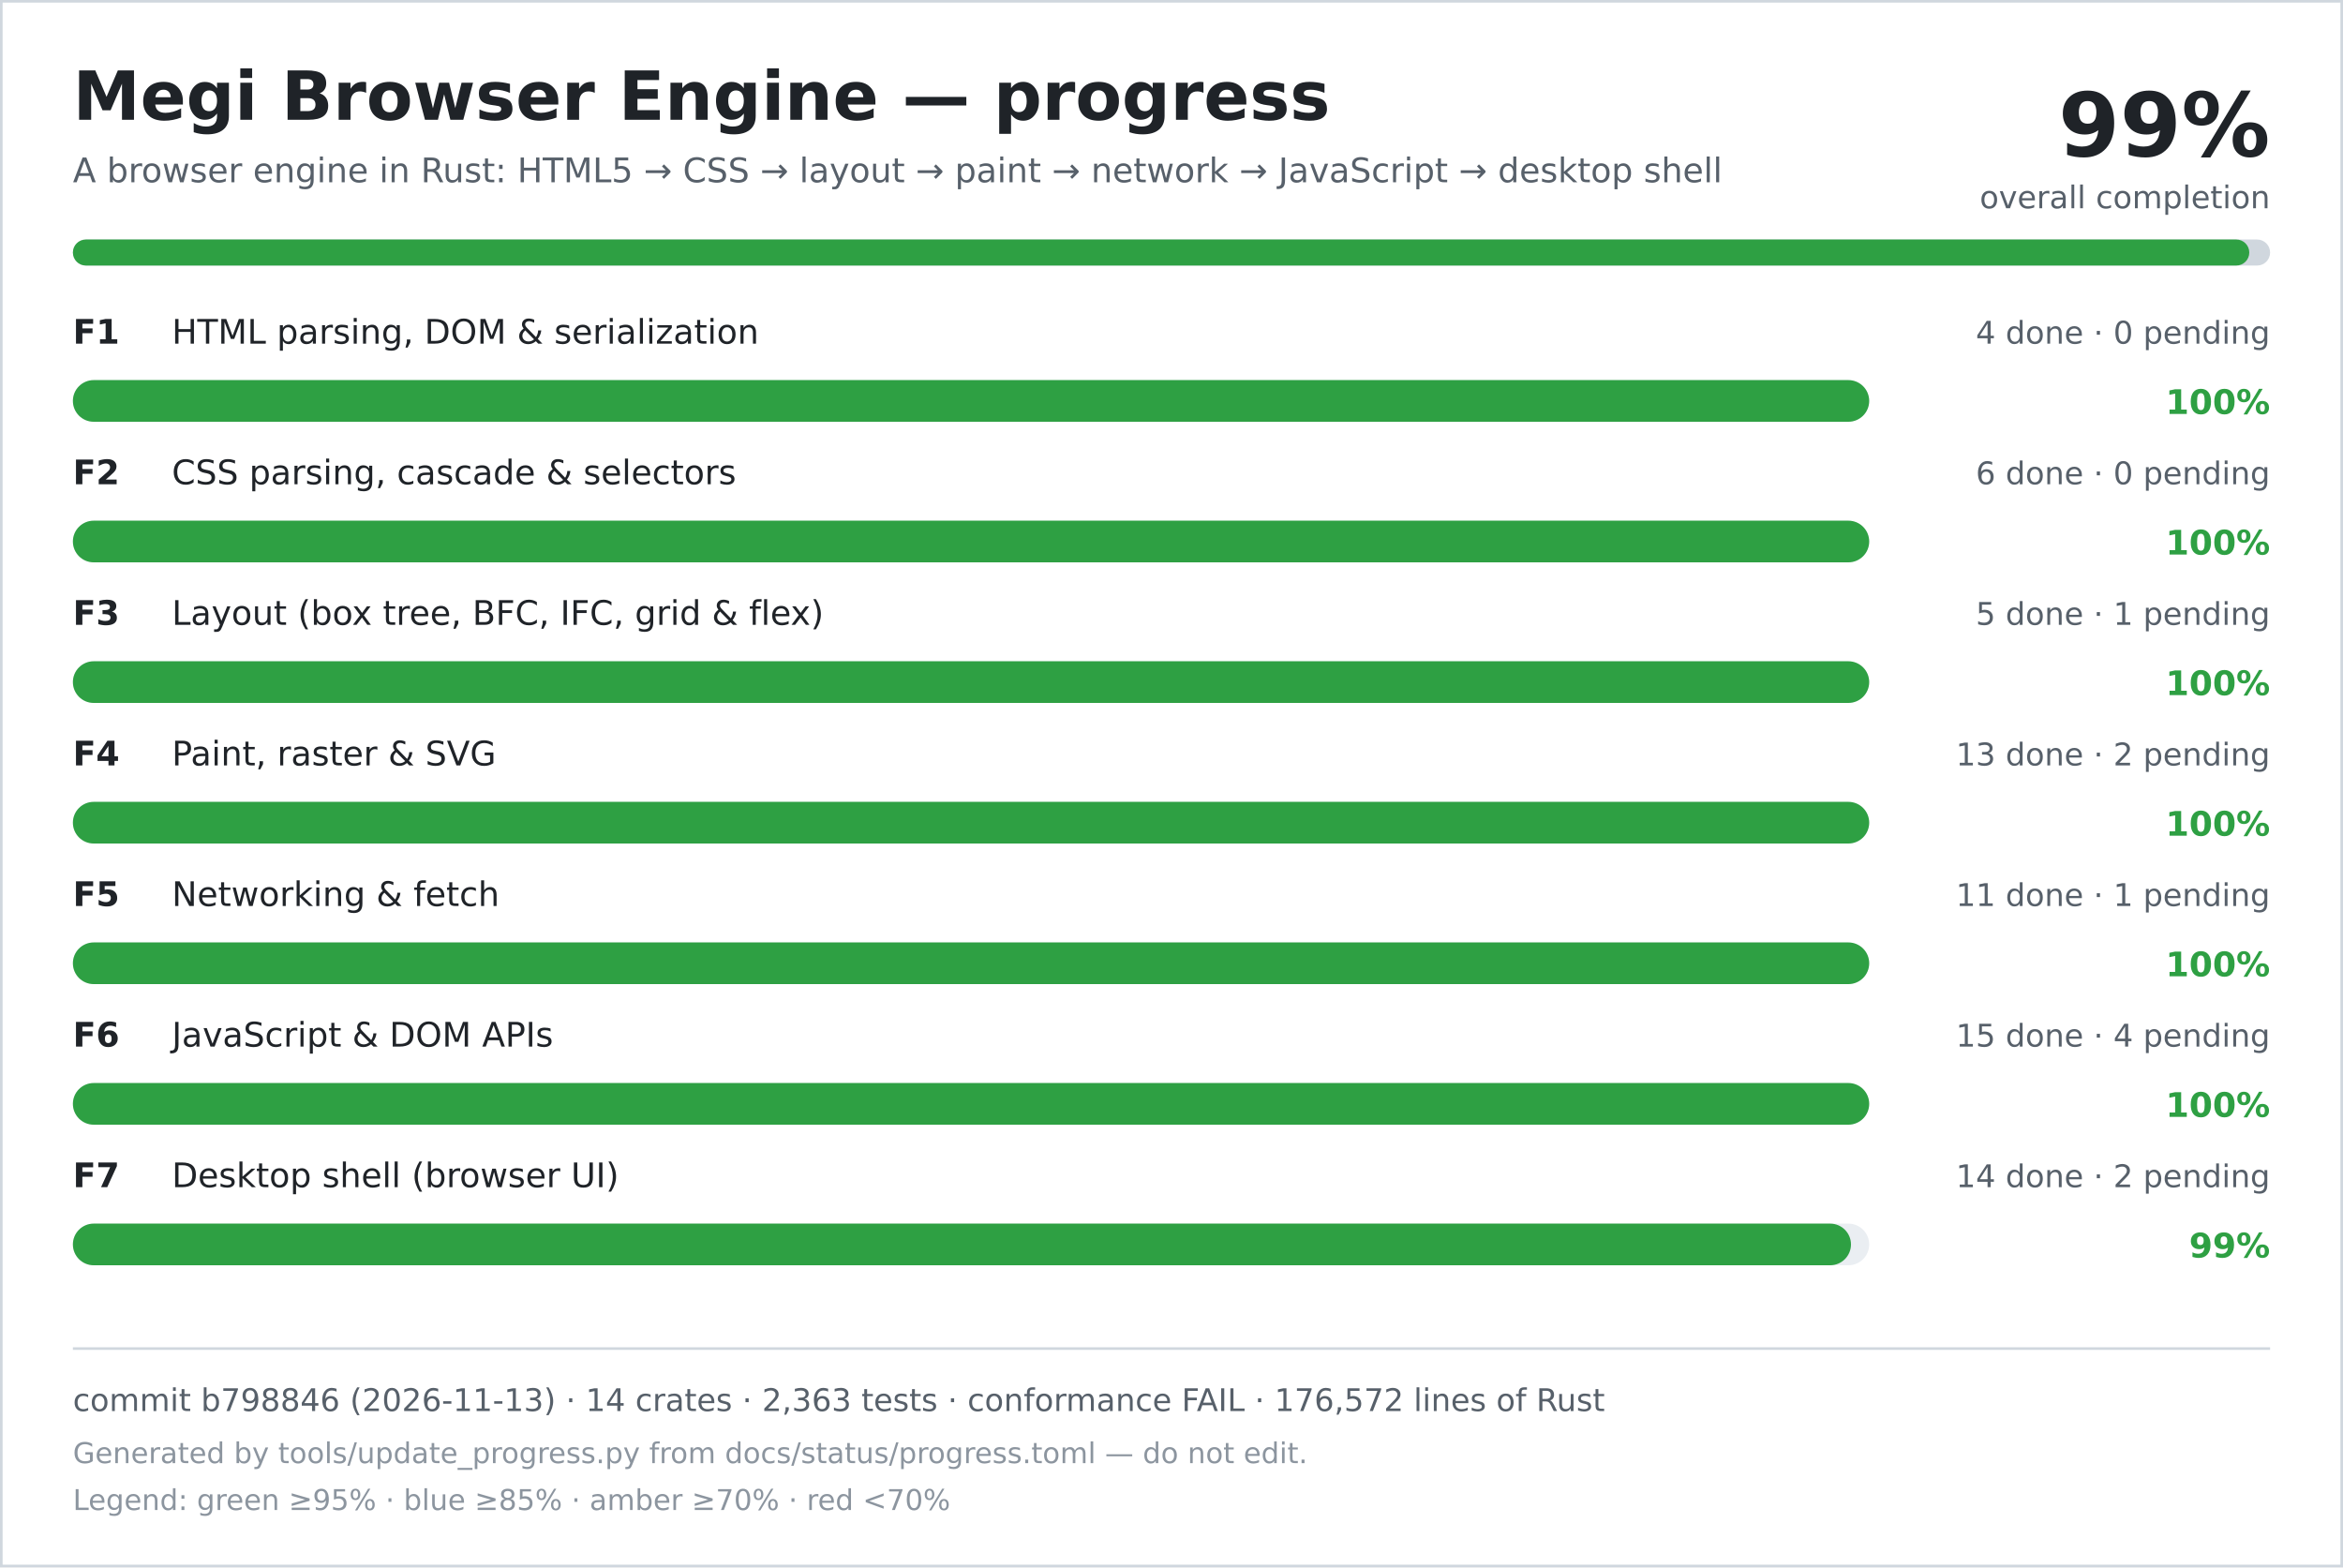
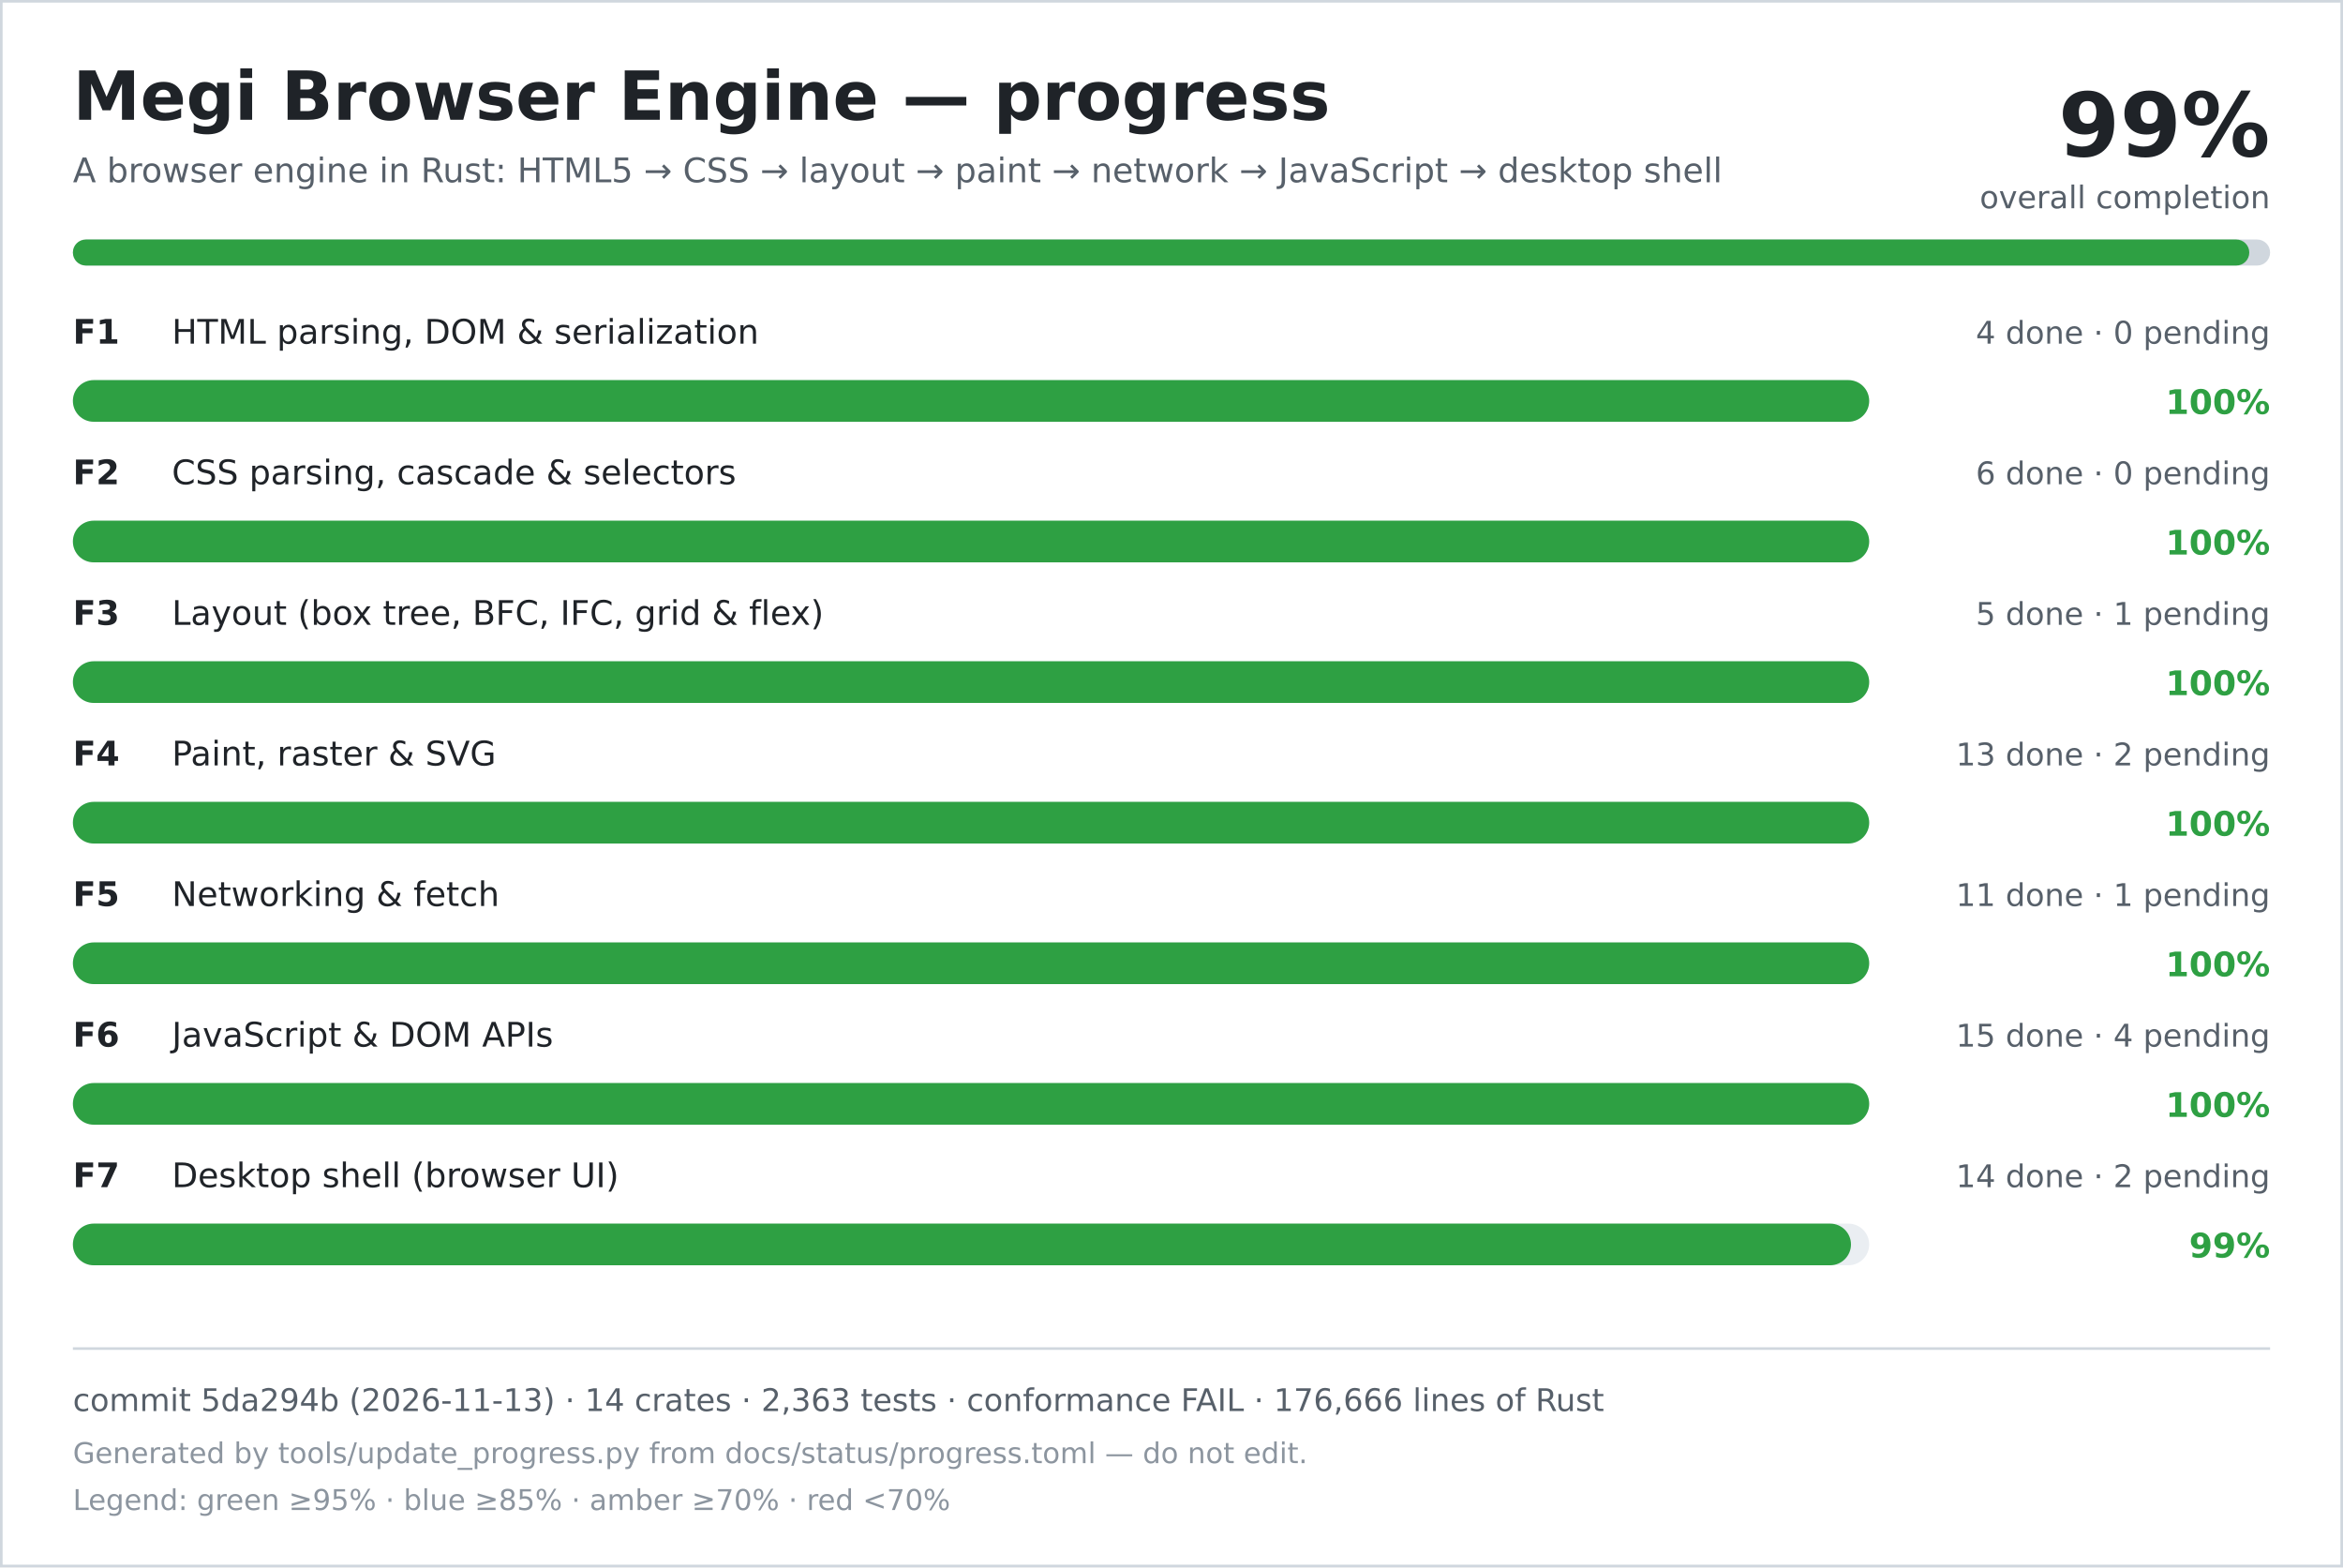
<svg xmlns="http://www.w3.org/2000/svg" width="900" height="602" viewBox="0 0 900 602" role="img" aria-labelledby="title desc">
  <rect width="900" height="602" fill="#ffffff" />
  <rect x="0.5" y="0.5" width="899" height="601" fill="none" stroke="#d0d7de" />
  <text x="28" y="46" font-family="DejaVu Sans, Verdana, sans-serif" font-size="26" font-weight="700" fill="#1f2328">Megi Browser Engine — progress</text>
  <text x="28" y="70" font-family="DejaVu Sans, Verdana, sans-serif" font-size="13" fill="#57606a">A browser engine in Rust: HTML5 → CSS → layout → paint → network → JavaScript → desktop shell</text>
  <text x="872" y="60" text-anchor="end" font-family="DejaVu Sans, Verdana, sans-serif" font-size="34" font-weight="700" fill="#1f2328">99%</text>
  <text x="872" y="80" text-anchor="end" font-family="DejaVu Sans, Verdana, sans-serif" font-size="12" fill="#57606a">overall completion</text>
  <rect x="28" y="92" width="844" height="10" rx="5" fill="#d0d7de" />
  <rect x="28" y="92" width="836" height="10" rx="5" fill="#2ea043" />
  <text x="28" y="132" font-family="DejaVu Sans, Verdana, sans-serif" font-size="13" font-weight="700" fill="#1f2328">F1</text>
  <text x="66" y="132" font-family="DejaVu Sans, Verdana, sans-serif" font-size="13" fill="#1f2328">HTML parsing, DOM &amp; serialization</text>
  <text x="872" y="132" text-anchor="end" font-family="DejaVu Sans, Verdana, sans-serif" font-size="12" fill="#57606a">4 done · 0 pending</text>
  <rect x="28" y="146" width="690" height="16" rx="8" fill="#eaeef2" />
  <rect x="28" y="146" width="690" height="16" rx="8" fill="#2ea043" />
  <text x="872" y="159" text-anchor="end" font-family="DejaVu Sans, Verdana, sans-serif" font-size="13" font-weight="700" fill="#2ea043">100%</text>
  <text x="28" y="186" font-family="DejaVu Sans, Verdana, sans-serif" font-size="13" font-weight="700" fill="#1f2328">F2</text>
  <text x="66" y="186" font-family="DejaVu Sans, Verdana, sans-serif" font-size="13" fill="#1f2328">CSS parsing, cascade &amp; selectors</text>
  <text x="872" y="186" text-anchor="end" font-family="DejaVu Sans, Verdana, sans-serif" font-size="12" fill="#57606a">6 done · 0 pending</text>
  <rect x="28" y="200" width="690" height="16" rx="8" fill="#eaeef2" />
  <rect x="28" y="200" width="690" height="16" rx="8" fill="#2ea043" />
  <text x="872" y="213" text-anchor="end" font-family="DejaVu Sans, Verdana, sans-serif" font-size="13" font-weight="700" fill="#2ea043">100%</text>
  <text x="28" y="240" font-family="DejaVu Sans, Verdana, sans-serif" font-size="13" font-weight="700" fill="#1f2328">F3</text>
  <text x="66" y="240" font-family="DejaVu Sans, Verdana, sans-serif" font-size="13" fill="#1f2328">Layout (box tree, BFC, IFC, grid &amp; flex)</text>
  <text x="872" y="240" text-anchor="end" font-family="DejaVu Sans, Verdana, sans-serif" font-size="12" fill="#57606a">5 done · 1 pending</text>
  <rect x="28" y="254" width="690" height="16" rx="8" fill="#eaeef2" />
  <rect x="28" y="254" width="690" height="16" rx="8" fill="#2ea043" />
  <text x="872" y="267" text-anchor="end" font-family="DejaVu Sans, Verdana, sans-serif" font-size="13" font-weight="700" fill="#2ea043">100%</text>
  <text x="28" y="294" font-family="DejaVu Sans, Verdana, sans-serif" font-size="13" font-weight="700" fill="#1f2328">F4</text>
  <text x="66" y="294" font-family="DejaVu Sans, Verdana, sans-serif" font-size="13" fill="#1f2328">Paint, raster &amp; SVG</text>
  <text x="872" y="294" text-anchor="end" font-family="DejaVu Sans, Verdana, sans-serif" font-size="12" fill="#57606a">13 done · 2 pending</text>
  <rect x="28" y="308" width="690" height="16" rx="8" fill="#eaeef2" />
  <rect x="28" y="308" width="690" height="16" rx="8" fill="#2ea043" />
  <text x="872" y="321" text-anchor="end" font-family="DejaVu Sans, Verdana, sans-serif" font-size="13" font-weight="700" fill="#2ea043">100%</text>
  <text x="28" y="348" font-family="DejaVu Sans, Verdana, sans-serif" font-size="13" font-weight="700" fill="#1f2328">F5</text>
  <text x="66" y="348" font-family="DejaVu Sans, Verdana, sans-serif" font-size="13" fill="#1f2328">Networking &amp; fetch</text>
  <text x="872" y="348" text-anchor="end" font-family="DejaVu Sans, Verdana, sans-serif" font-size="12" fill="#57606a">11 done · 1 pending</text>
  <rect x="28" y="362" width="690" height="16" rx="8" fill="#eaeef2" />
  <rect x="28" y="362" width="690" height="16" rx="8" fill="#2ea043" />
  <text x="872" y="375" text-anchor="end" font-family="DejaVu Sans, Verdana, sans-serif" font-size="13" font-weight="700" fill="#2ea043">100%</text>
  <text x="28" y="402" font-family="DejaVu Sans, Verdana, sans-serif" font-size="13" font-weight="700" fill="#1f2328">F6</text>
  <text x="66" y="402" font-family="DejaVu Sans, Verdana, sans-serif" font-size="13" fill="#1f2328">JavaScript &amp; DOM APIs</text>
  <text x="872" y="402" text-anchor="end" font-family="DejaVu Sans, Verdana, sans-serif" font-size="12" fill="#57606a">15 done · 4 pending</text>
  <rect x="28" y="416" width="690" height="16" rx="8" fill="#eaeef2" />
  <rect x="28" y="416" width="690" height="16" rx="8" fill="#2ea043" />
  <text x="872" y="429" text-anchor="end" font-family="DejaVu Sans, Verdana, sans-serif" font-size="13" font-weight="700" fill="#2ea043">100%</text>
  <text x="28" y="456" font-family="DejaVu Sans, Verdana, sans-serif" font-size="13" font-weight="700" fill="#1f2328">F7</text>
  <text x="66" y="456" font-family="DejaVu Sans, Verdana, sans-serif" font-size="13" fill="#1f2328">Desktop shell (browser UI)</text>
  <text x="872" y="456" text-anchor="end" font-family="DejaVu Sans, Verdana, sans-serif" font-size="12" fill="#57606a">14 done · 2 pending</text>
  <rect x="28" y="470" width="690" height="16" rx="8" fill="#eaeef2" />
  <rect x="28" y="470" width="683" height="16" rx="8" fill="#2ea043" />
  <text x="872" y="483" text-anchor="end" font-family="DejaVu Sans, Verdana, sans-serif" font-size="13" font-weight="700" fill="#2ea043">99%</text>
  <line x1="28" y1="518" x2="872" y2="518" stroke="#d0d7de" />
-   <text x="28" y="542" font-family="DejaVu Sans, Verdana, sans-serif" font-size="12" fill="#57606a">commit b798846 (2026-11-13) · 14 crates · 2,363 tests · conformance FAIL · 176,572 lines of Rust</text>
+   <text x="28" y="542" font-family="DejaVu Sans, Verdana, sans-serif" font-size="12" fill="#57606a">commit 5da294b (2026-11-13) · 14 crates · 2,363 tests · conformance FAIL · 176,666 lines of Rust</text>
  <text x="28" y="562" font-family="DejaVu Sans, Verdana, sans-serif" font-size="11" fill="#8c959f">Generated by tools/update_progress.py from docs/status/progress.toml — do not edit.</text>
  <text x="28" y="580" font-family="DejaVu Sans, Verdana, sans-serif" font-size="11" fill="#8c959f">Legend: green ≥95% · blue ≥85% · amber ≥70% · red &lt;70%</text>
</svg>
